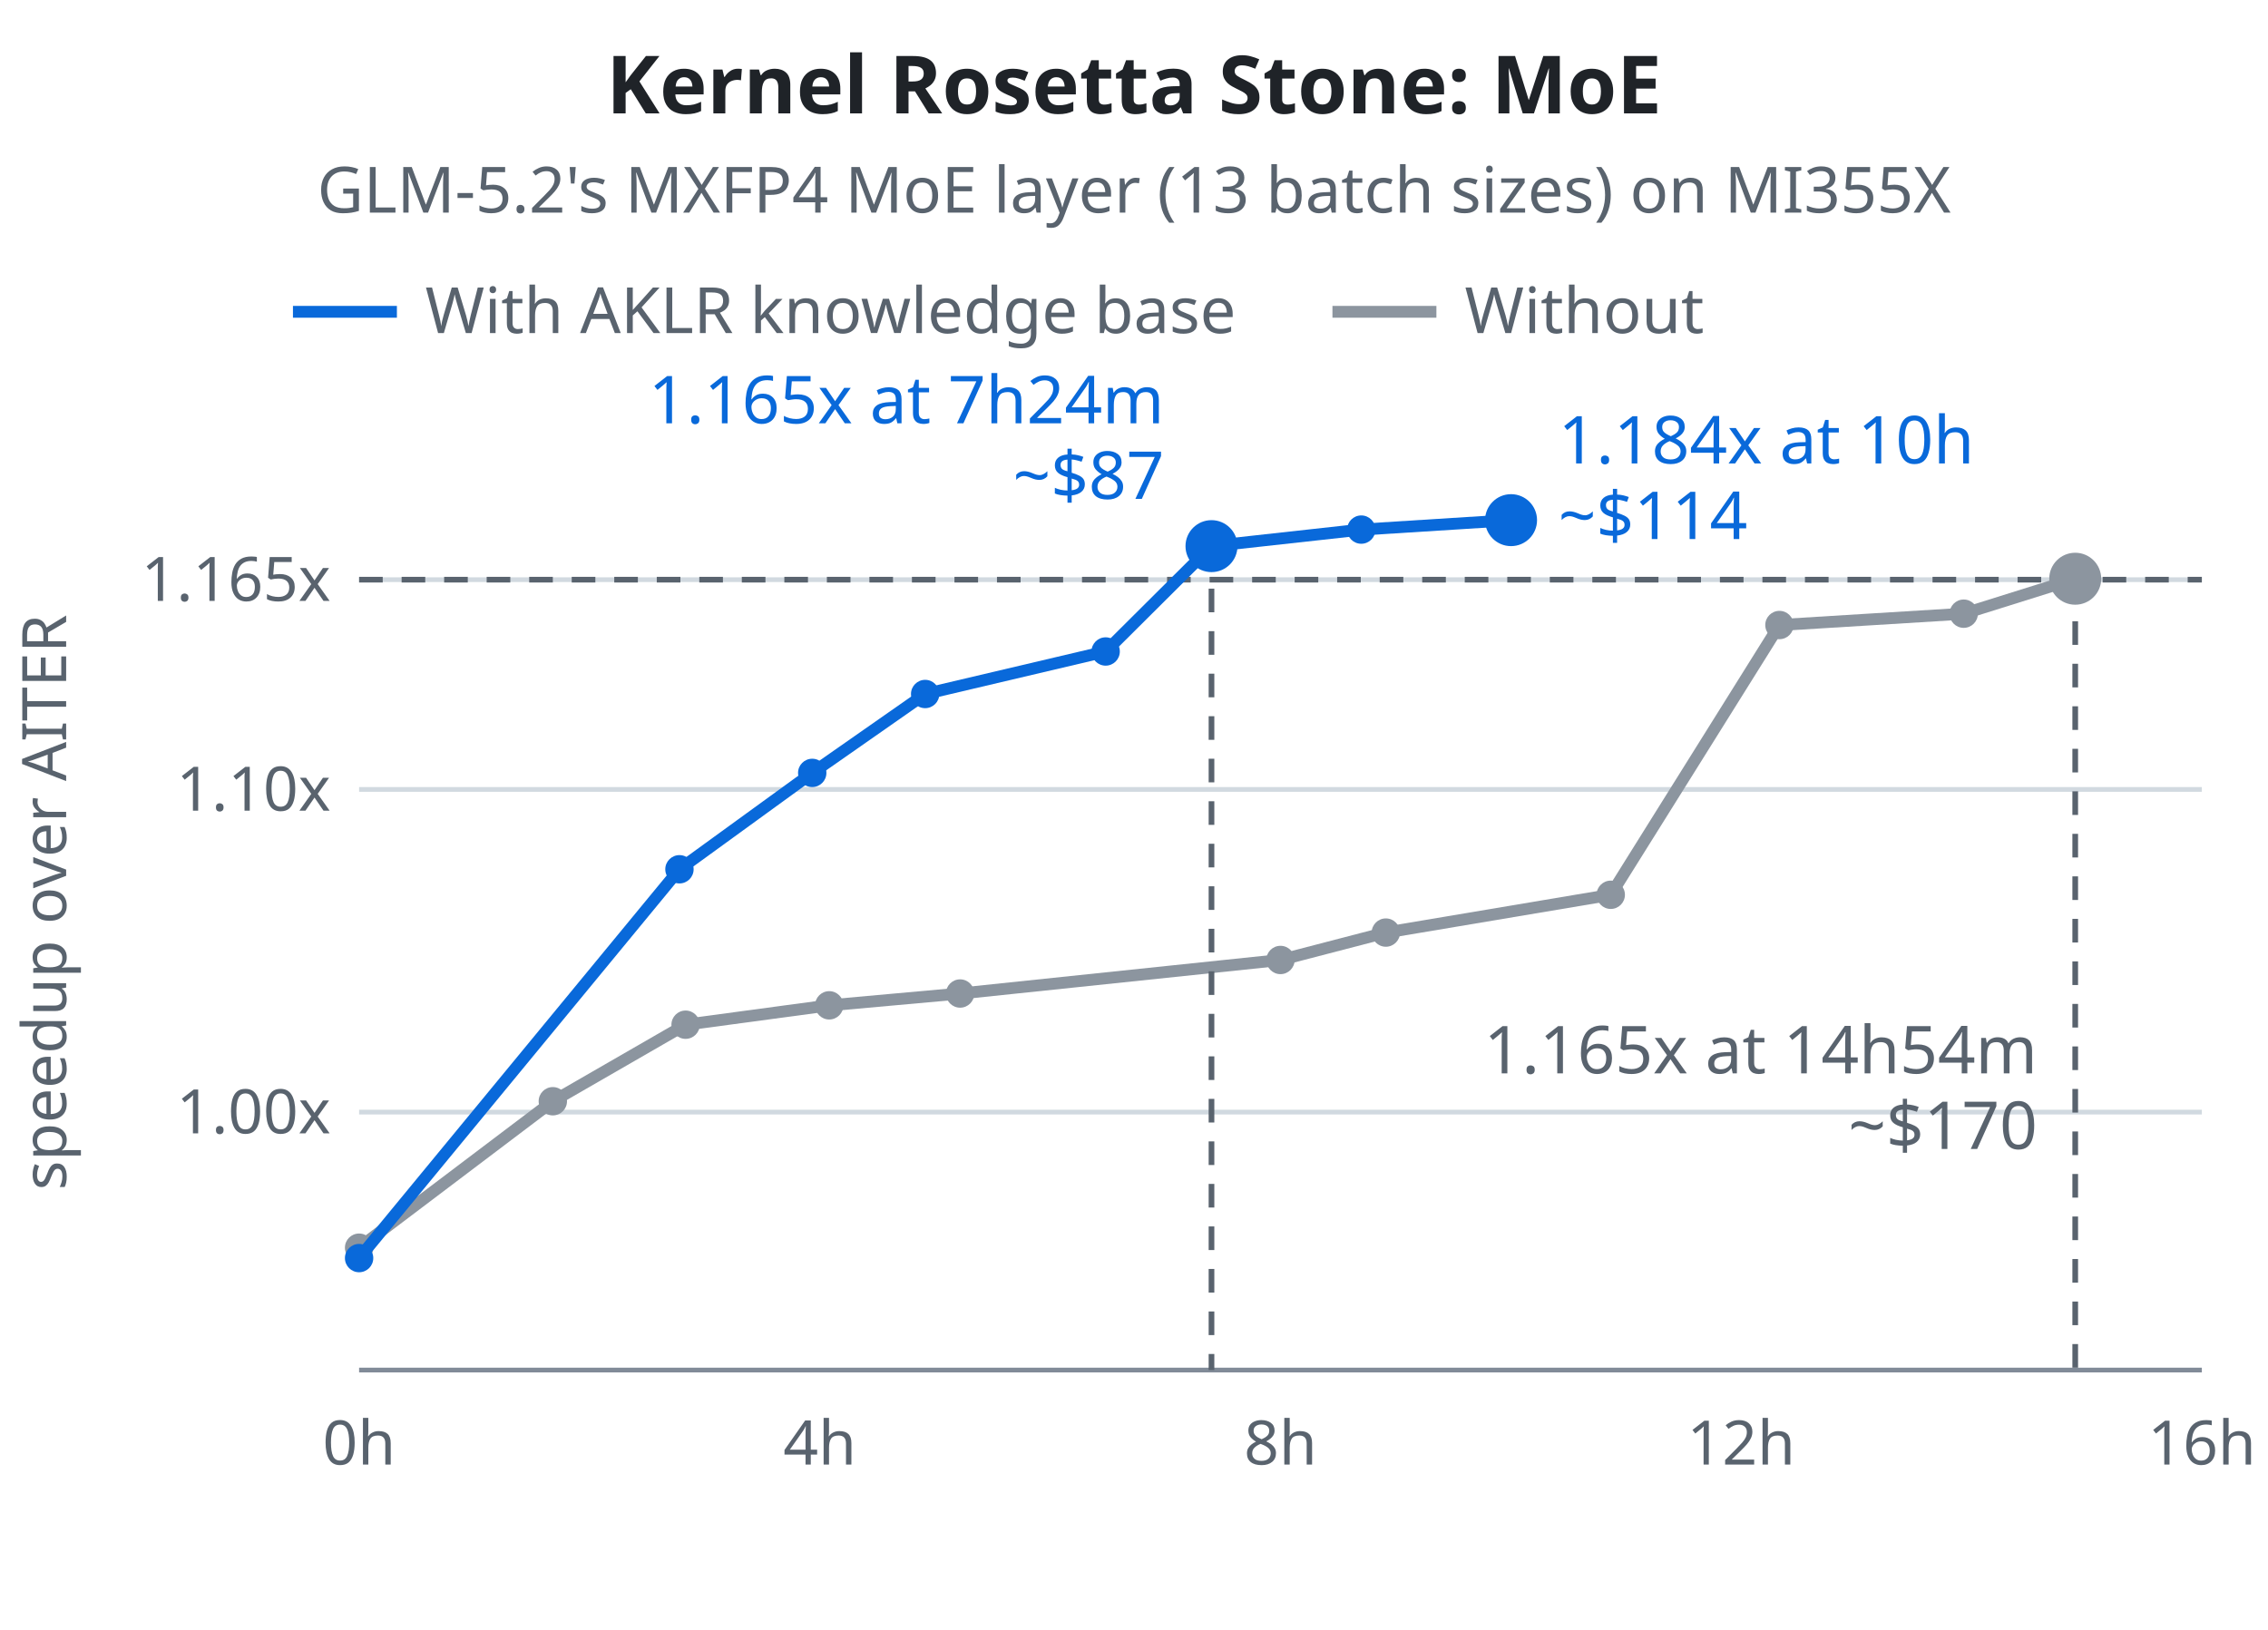
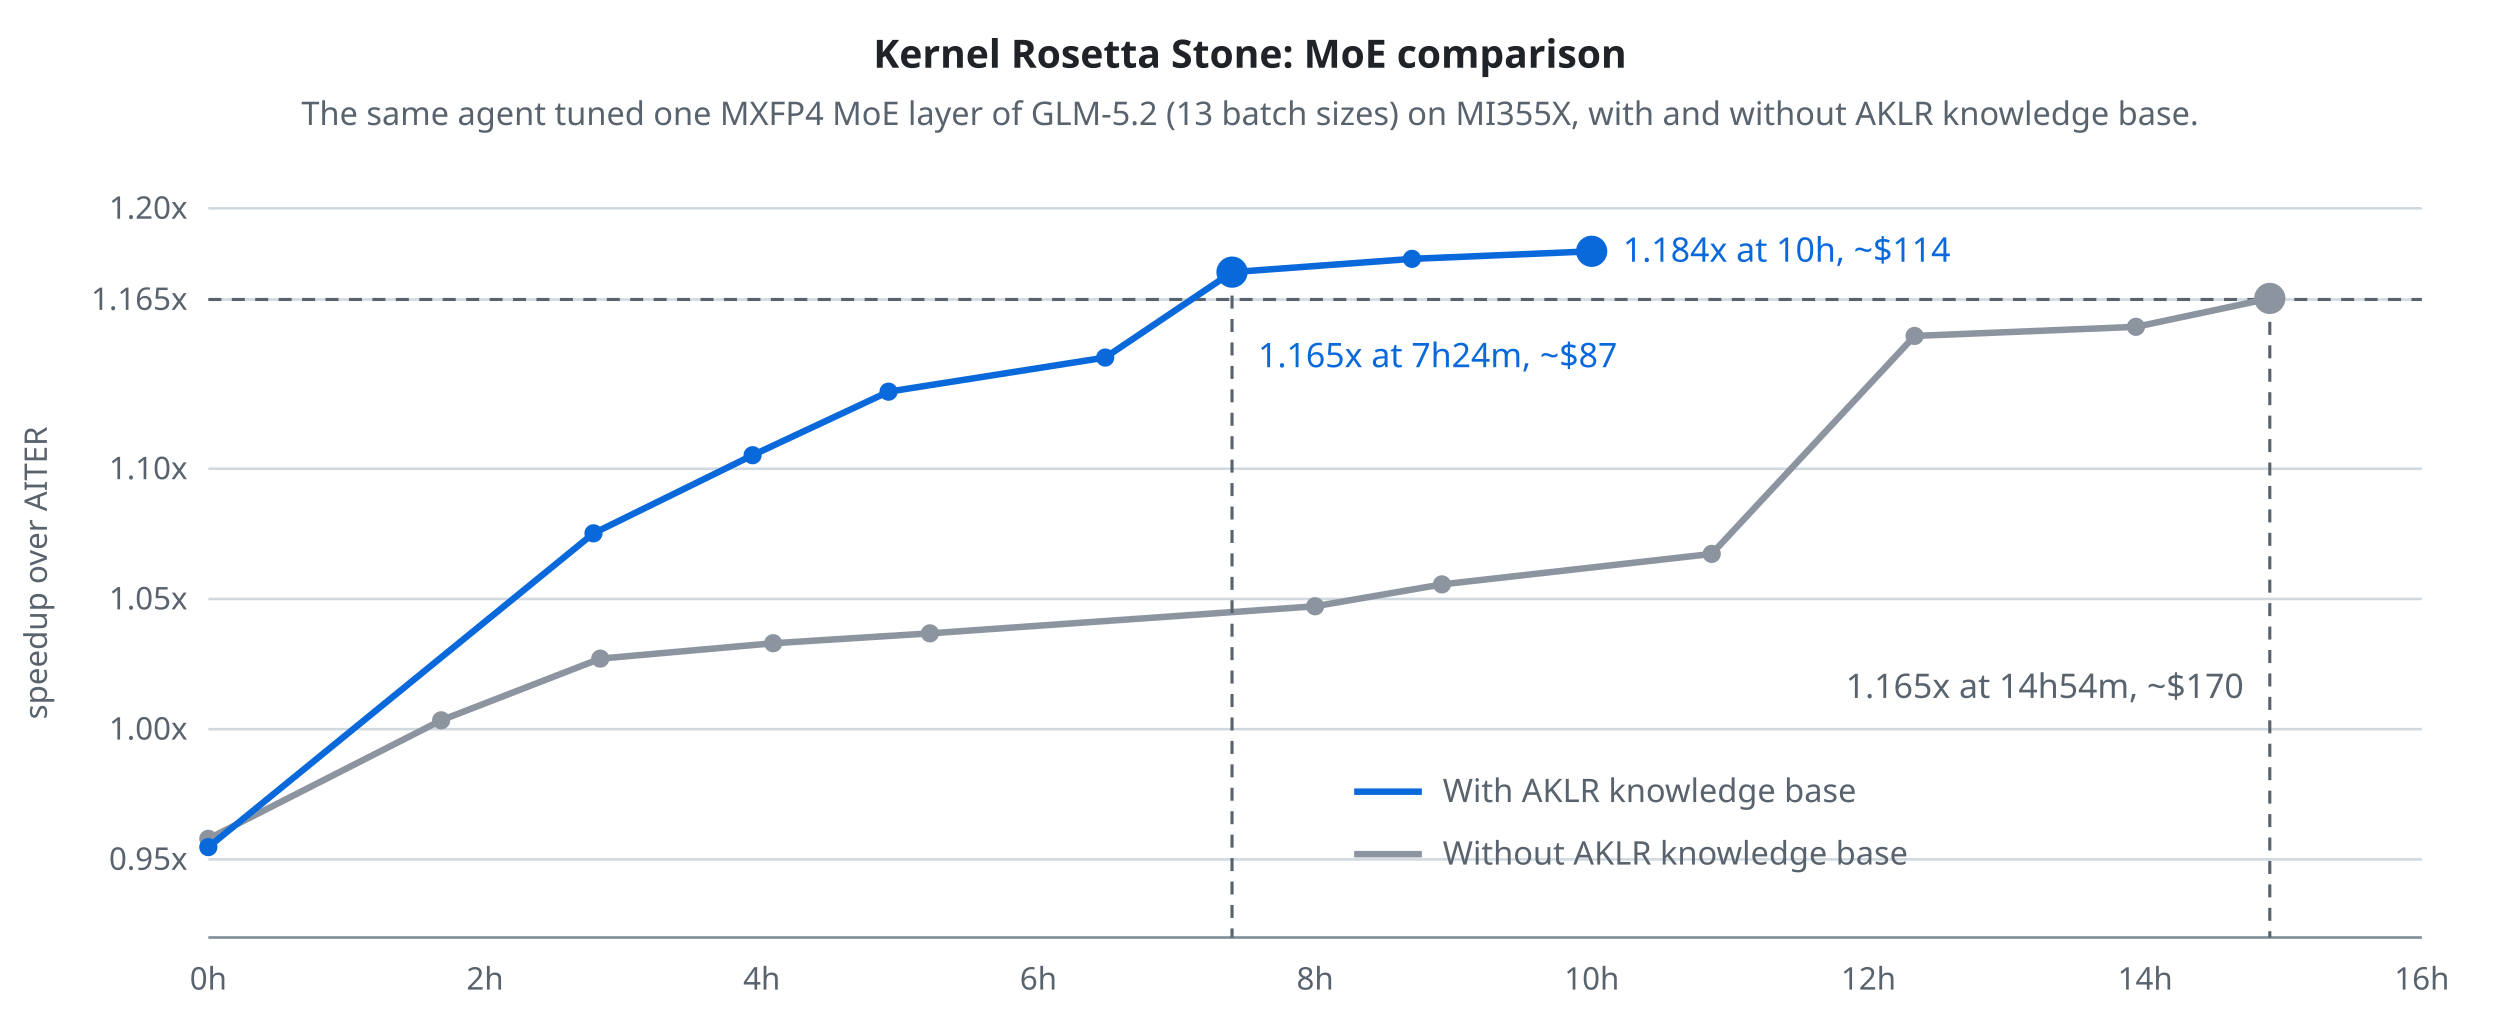
- <svg xmlns="http://www.w3.org/2000/svg" width="480" height="345" viewBox="0 0 480 345">
+ <svg xmlns="http://www.w3.org/2000/svg" width="960" height="395" viewBox="0 0 960 395">
  <style>
+   .bg{fill:none}
  text{font-family:-apple-system,BlinkMacSystemFont,"Segoe UI","Noto Sans",Helvetica,Arial,"DejaVu Sans",sans-serif;fill:#1f2328}
-   .t{font-size:17px;font-weight:600}
-   .s{font-size:13.5px;fill:#59636e}
+   .t{font-size:15px;font-weight:600}
+   .s{font-size:12.5px;fill:#59636e}
  .grid{stroke:#d1d9e0;stroke-width:1}
  .axis{stroke:#818b98;stroke-width:1}
-   .tick{font-size:13px;fill:#59636e}
+   .tick{font-size:12px;fill:#59636e}
  .a{stroke:#0969da;stroke-width:2.5;fill:none}
  .b{stroke:#8c959f;stroke-width:2.5;fill:none}
  .ad{fill:#0969da}.bd{fill:#8c959f}
  .ref{stroke:#59636e;stroke-width:1.2;stroke-dasharray:5 4}
-   .note{font-size:14px}
+   .note{font-size:13px}
  .na{fill:#0969da}.nb{fill:#59636e}
  @media (prefers-color-scheme: dark){
    text{fill:#f0f6fc}
    .s,.tick{fill:#9198a1}
    .axis{stroke:#9198a1}
    .grid{stroke:#3d444d}
    .a{stroke:#4493f8}.ad,.na{fill:#4493f8}
    .b{stroke:#7d8590}.bd{fill:#7d8590}.nb{fill:#9198a1}
    .ref{stroke:#9198a1}
  }
</style>
-   <text class="t" x="240.0" y="24" text-anchor="middle">Kernel Rosetta Stone: MoE</text>
-   <text class="s" x="240.0" y="45" text-anchor="middle">GLM-5.2's MXFP4 MoE layer (13 batch sizes) on MI355X</text>
-   <line class="a" x1="62.0" x2="84.0" y1="66" y2="66" />
-   <text class="s" x="90.0" y="70.5">With AKLR knowledge base</text>
-   <line class="b" x1="282.0" x2="304.0" y1="66" y2="66" />
-   <text class="s" x="310.0" y="70.5">Without</text>
-   <text class="tick" x="14" y="191.0" text-anchor="middle" transform="rotate(-90 14 191.0)">speedup over AITER</text>
-   <line class="grid" x1="76" x2="466" y1="235.4" y2="235.4" />
-   <text class="tick" x="70" y="239.9" text-anchor="end">1.00x</text>
-   <line class="grid" x1="76" x2="466" y1="167.1" y2="167.1" />
-   <text class="tick" x="70" y="171.6" text-anchor="end">1.10x</text>
-   <line class="grid" x1="76" x2="466" y1="122.7" y2="122.7" />
-   <text class="tick" x="70" y="127.2" text-anchor="end">1.165x</text>
-   <text class="tick" x="76.0" y="310" text-anchor="middle">0h</text>
-   <text class="tick" x="173.5" y="310" text-anchor="middle">4h</text>
-   <text class="tick" x="271.0" y="310" text-anchor="middle">8h</text>
-   <text class="tick" x="368.5" y="310" text-anchor="middle">12h</text>
-   <text class="tick" x="466.0" y="310" text-anchor="middle">16h</text>
-   <line class="axis" x1="76" x2="466" y1="290" y2="290" />
-   <line class="ref" x1="76" x2="466" y1="122.7" y2="122.7" />
-   <path class="b" d="M76.0,264.1 L117.0,233.1 L145.1,216.9 L175.5,212.8 L203.2,210.3 L271.0,203.2 L293.3,197.4 L340.9,189.4 L376.6,132.3 L415.6,129.9 L439.2,122.5" />
-   <circle class="bd" cx="76.0" cy="264.1" r="3" />
-   <circle class="bd" cx="117.0" cy="233.1" r="3" />
-   <circle class="bd" cx="145.1" cy="216.9" r="3" />
-   <circle class="bd" cx="175.5" cy="212.8" r="3" />
-   <circle class="bd" cx="203.2" cy="210.3" r="3" />
-   <circle class="bd" cx="271.0" cy="203.2" r="3" />
-   <circle class="bd" cx="293.3" cy="197.4" r="3" />
-   <circle class="bd" cx="340.9" cy="189.4" r="3" />
-   <circle class="bd" cx="376.6" cy="132.3" r="3" />
-   <circle class="bd" cx="415.6" cy="129.9" r="3" />
-   <circle class="bd" cx="439.2" cy="122.5" r="3" />
-   <path class="a" d="M76.0,266.3 L143.8,184.0 L171.9,163.6 L195.8,146.9 L234.0,137.9 L256.4,115.6 L288.1,112.1 L319.8,110.1" />
-   <circle class="ad" cx="76.0" cy="266.3" r="3" />
-   <circle class="ad" cx="143.8" cy="184.0" r="3" />
-   <circle class="ad" cx="171.9" cy="163.6" r="3" />
-   <circle class="ad" cx="195.8" cy="146.9" r="3" />
-   <circle class="ad" cx="234.0" cy="137.9" r="3" />
-   <circle class="ad" cx="256.4" cy="115.6" r="3" />
-   <circle class="ad" cx="288.1" cy="112.1" r="3" />
-   <circle class="ad" cx="319.8" cy="110.1" r="3" />
-   <line class="ref" x1="256.4" x2="256.4" y1="115.6" y2="290" />
-   <circle class="ad" cx="256.4" cy="115.6" r="5.5" />
-   <line class="ref" x1="439.2" x2="439.2" y1="122.5" y2="290" />
-   <circle class="bd" cx="439.2" cy="122.5" r="5.5" />
-   <text class="note na" x="246.4" y="89.6" text-anchor="end">1.165x at 7h24m</text>
-   <text class="note na" x="246.4" y="105.6" text-anchor="end">~$87</text>
-   <circle class="ad" cx="319.8" cy="110.1" r="5.5" />
-   <text class="note na" x="329.8" y="98.1" text-anchor="start">1.184x at 10h</text>
-   <text class="note na" x="329.8" y="114.1" text-anchor="start">~$114</text>
-   <text class="note nb" x="431.2" y="227.2" text-anchor="end">1.165x at 14h54m</text>
-   <text class="note nb" x="431.2" y="243.2" text-anchor="end">~$170</text>
+   <text class="t" x="480.0" y="26" text-anchor="middle">Kernel Rosetta Stone: MoE comparison</text>
+   <text class="s" x="480.0" y="48" text-anchor="middle">The same agent tuned one MXFP4 MoE layer of GLM-5.2 (13 batch sizes) on MI355X, with and without AKLR knowledge base.</text>
+   <text class="tick" x="18" y="220.0" text-anchor="middle" transform="rotate(-90 18 220.0)">speedup over AITER</text>
+   <line class="grid" x1="80" x2="930" y1="330.0" y2="330.0" />
+   <text class="tick" x="72" y="334.0" text-anchor="end">0.95x</text>
+   <line class="grid" x1="80" x2="930" y1="280.0" y2="280.0" />
+   <text class="tick" x="72" y="284.0" text-anchor="end">1.00x</text>
+   <line class="grid" x1="80" x2="930" y1="230.0" y2="230.0" />
+   <text class="tick" x="72" y="234.0" text-anchor="end">1.05x</text>
+   <line class="grid" x1="80" x2="930" y1="180.0" y2="180.0" />
+   <text class="tick" x="72" y="184.0" text-anchor="end">1.10x</text>
+   <line class="grid" x1="80" x2="930" y1="115.0" y2="115.0" />
+   <text class="tick" x="72" y="119.0" text-anchor="end">1.165x</text>
+   <line class="grid" x1="80" x2="930" y1="80.0" y2="80.0" />
+   <text class="tick" x="72" y="84.0" text-anchor="end">1.20x</text>
+   <text class="tick" x="80.00" y="380" text-anchor="middle">0h</text>
+   <text class="tick" x="186.25" y="380" text-anchor="middle">2h</text>
+   <text class="tick" x="292.50" y="380" text-anchor="middle">4h</text>
+   <text class="tick" x="398.75" y="380" text-anchor="middle">6h</text>
+   <text class="tick" x="505.00" y="380" text-anchor="middle">8h</text>
+   <text class="tick" x="611.25" y="380" text-anchor="middle">10h</text>
+   <text class="tick" x="717.50" y="380" text-anchor="middle">12h</text>
+   <text class="tick" x="823.75" y="380" text-anchor="middle">14h</text>
+   <text class="tick" x="930.00" y="380" text-anchor="middle">16h</text>
+   <line class="axis" x1="80" x2="930" y1="360" y2="360" />
+   <line class="ref" x1="80" x2="930" y1="115.0" y2="115.0" />
+   <path class="b" d="M80.0,322.1 L169.4,276.6 L230.5,252.9 L296.9,247.0 L357.1,243.2 L505.0,232.8 L553.7,224.4 L657.3,212.7 L735.2,129.0 L820.2,125.5 L871.6,114.6" />
+   <circle class="bd" cx="80.0" cy="322.1" r="3.5" />
+   <circle class="bd" cx="169.4" cy="276.6" r="3.5" />
+   <circle class="bd" cx="230.5" cy="252.9" r="3.5" />
+   <circle class="bd" cx="296.9" cy="247.0" r="3.5" />
+   <circle class="bd" cx="357.1" cy="243.2" r="3.5" />
+   <circle class="bd" cx="505.0" cy="232.8" r="3.5" />
+   <circle class="bd" cx="553.7" cy="224.4" r="3.5" />
+   <circle class="bd" cx="657.3" cy="212.7" r="3.5" />
+   <circle class="bd" cx="735.2" cy="129.0" r="3.5" />
+   <circle class="bd" cx="820.2" cy="125.5" r="3.5" />
+   <circle class="bd" cx="871.6" cy="114.6" r="3.5" />
+   <path class="a" d="M80.0,325.3 L227.9,204.8 L289.0,174.8 L341.2,150.4 L424.4,137.3 L473.1,104.5 L542.2,99.4 L611.2,96.5" />
+   <circle class="ad" cx="80.0" cy="325.3" r="3.5" />
+   <circle class="ad" cx="227.9" cy="204.8" r="3.5" />
+   <circle class="ad" cx="289.0" cy="174.8" r="3.5" />
+   <circle class="ad" cx="341.2" cy="150.4" r="3.5" />
+   <circle class="ad" cx="424.4" cy="137.3" r="3.5" />
+   <circle class="ad" cx="473.1" cy="104.5" r="3.5" />
+   <circle class="ad" cx="542.2" cy="99.4" r="3.5" />
+   <circle class="ad" cx="611.2" cy="96.5" r="3.5" />
+   <line class="ref" x1="473.1" x2="473.1" y1="104.5" y2="360" />
+   <circle class="ad" cx="473.1" cy="104.5" r="6" />
+   <line class="ref" x1="871.6" x2="871.6" y1="114.6" y2="360" />
+   <circle class="bd" cx="871.6" cy="114.6" r="6" />
+   <text class="note na" x="483.1" y="141.0" text-anchor="start">1.165x at 7h24m, ~$87</text>
+   <text class="note nb" x="861.6" y="268" text-anchor="end">1.165x at 14h54m, ~$170</text>
+   <circle class="ad" cx="611.2" cy="96.5" r="6" />
+   <text class="note na" x="623.2" y="100.5" text-anchor="start">1.184x at 10h, ~$114</text>
+   <line class="a" x1="520" x2="546" y1="304" y2="304" />
+   <text class="s" x="554" y="308">With AKLR knowledge base</text>
+   <line class="b" x1="520" x2="546" y1="328" y2="328" />
+   <text class="s" x="554" y="332">Without AKLR knowledge base</text>
</svg>
